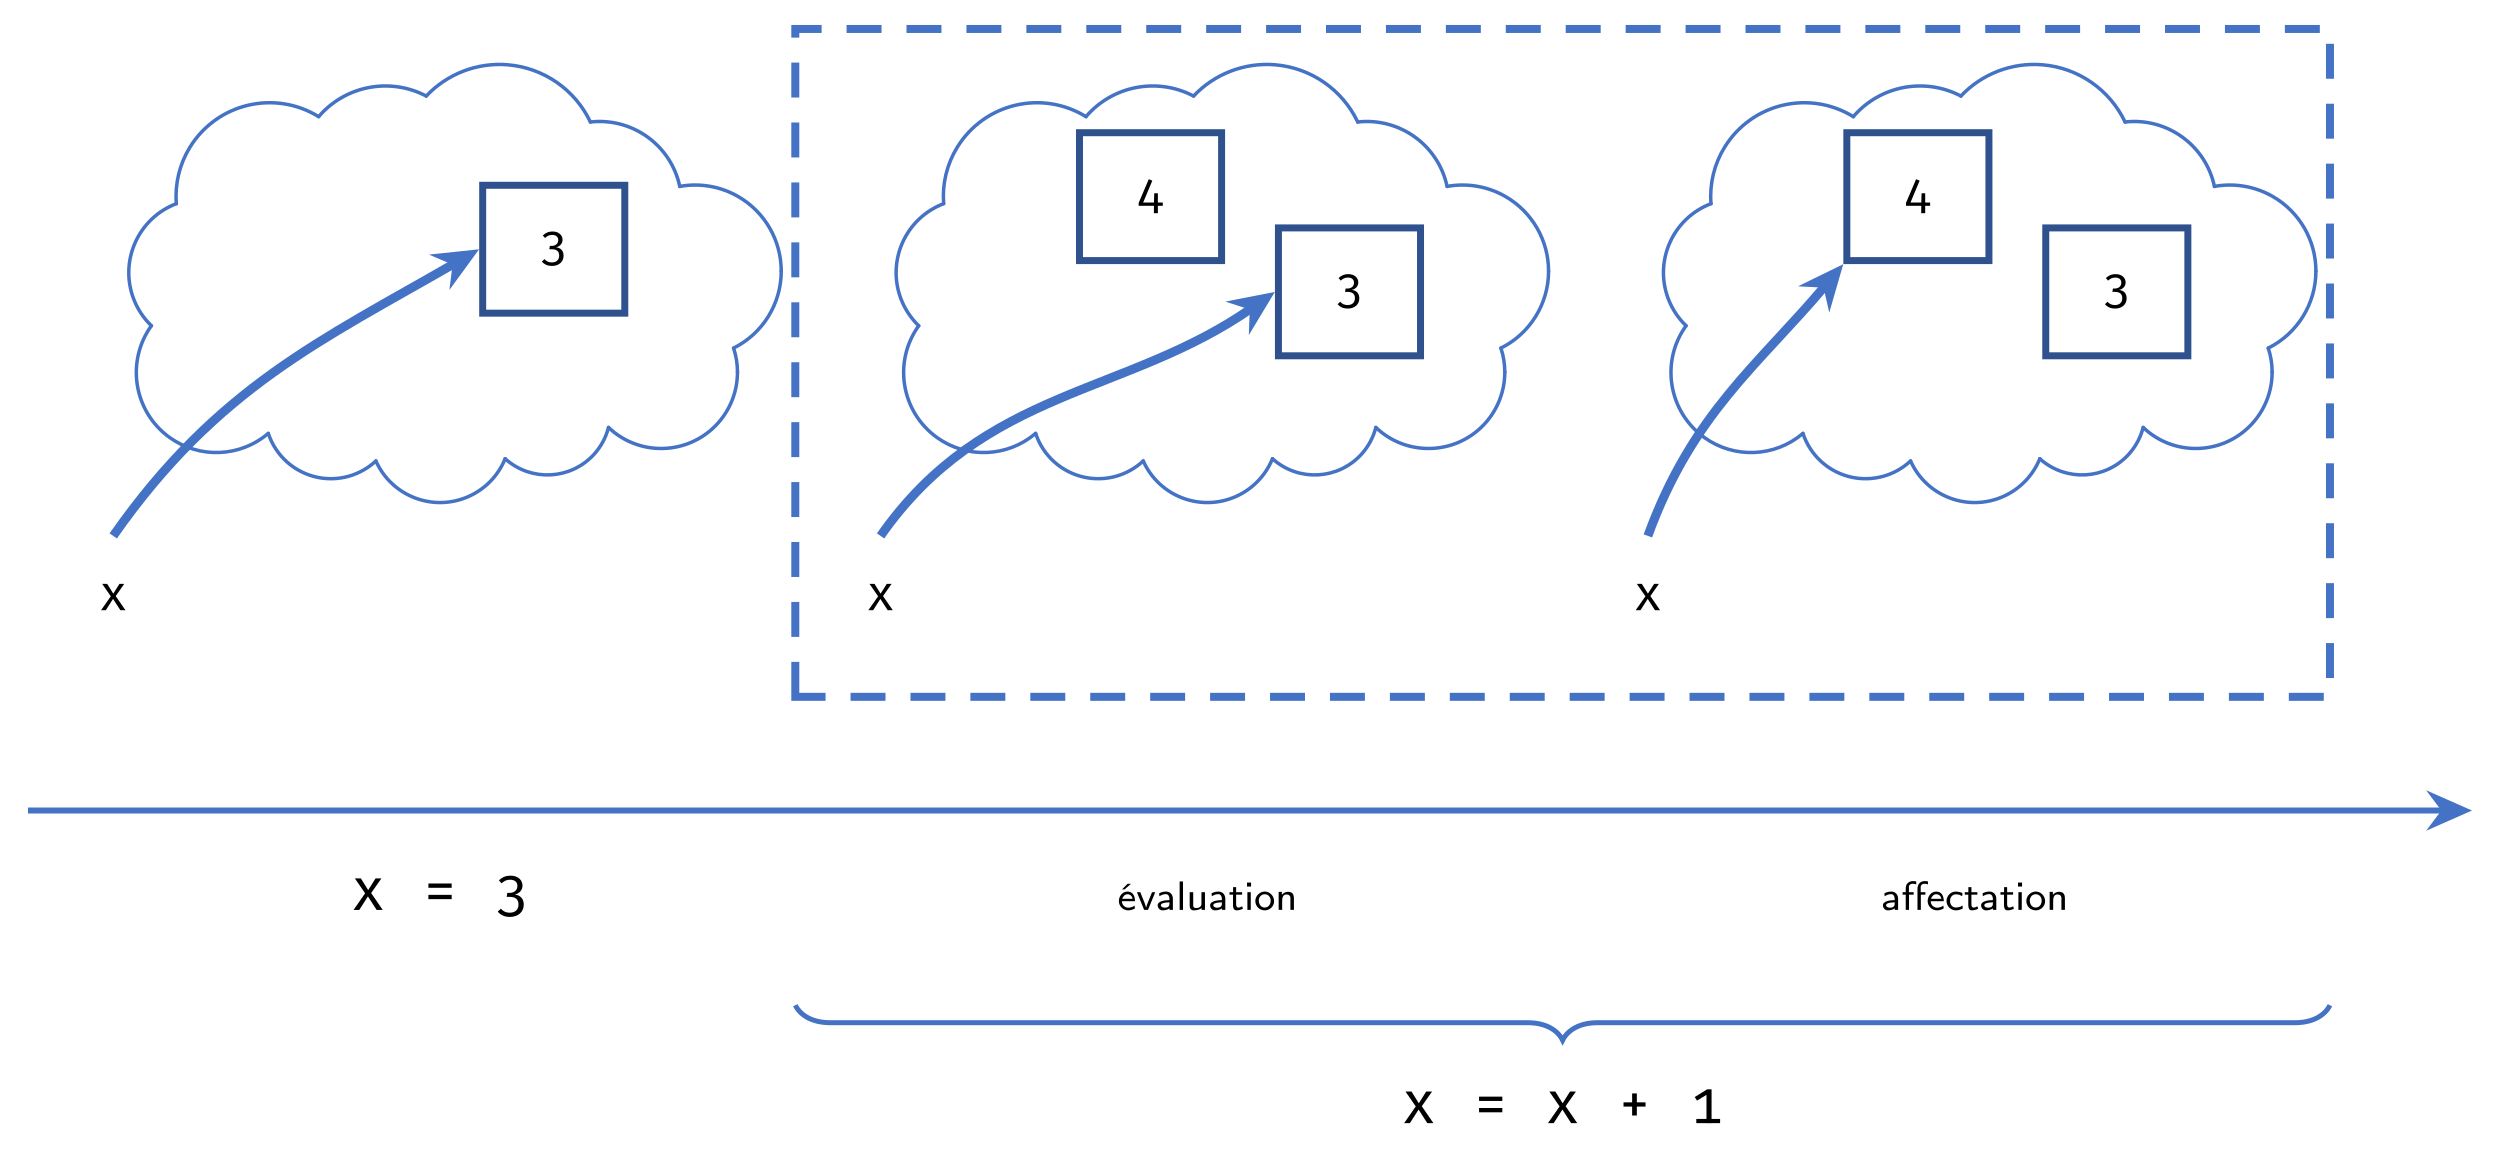
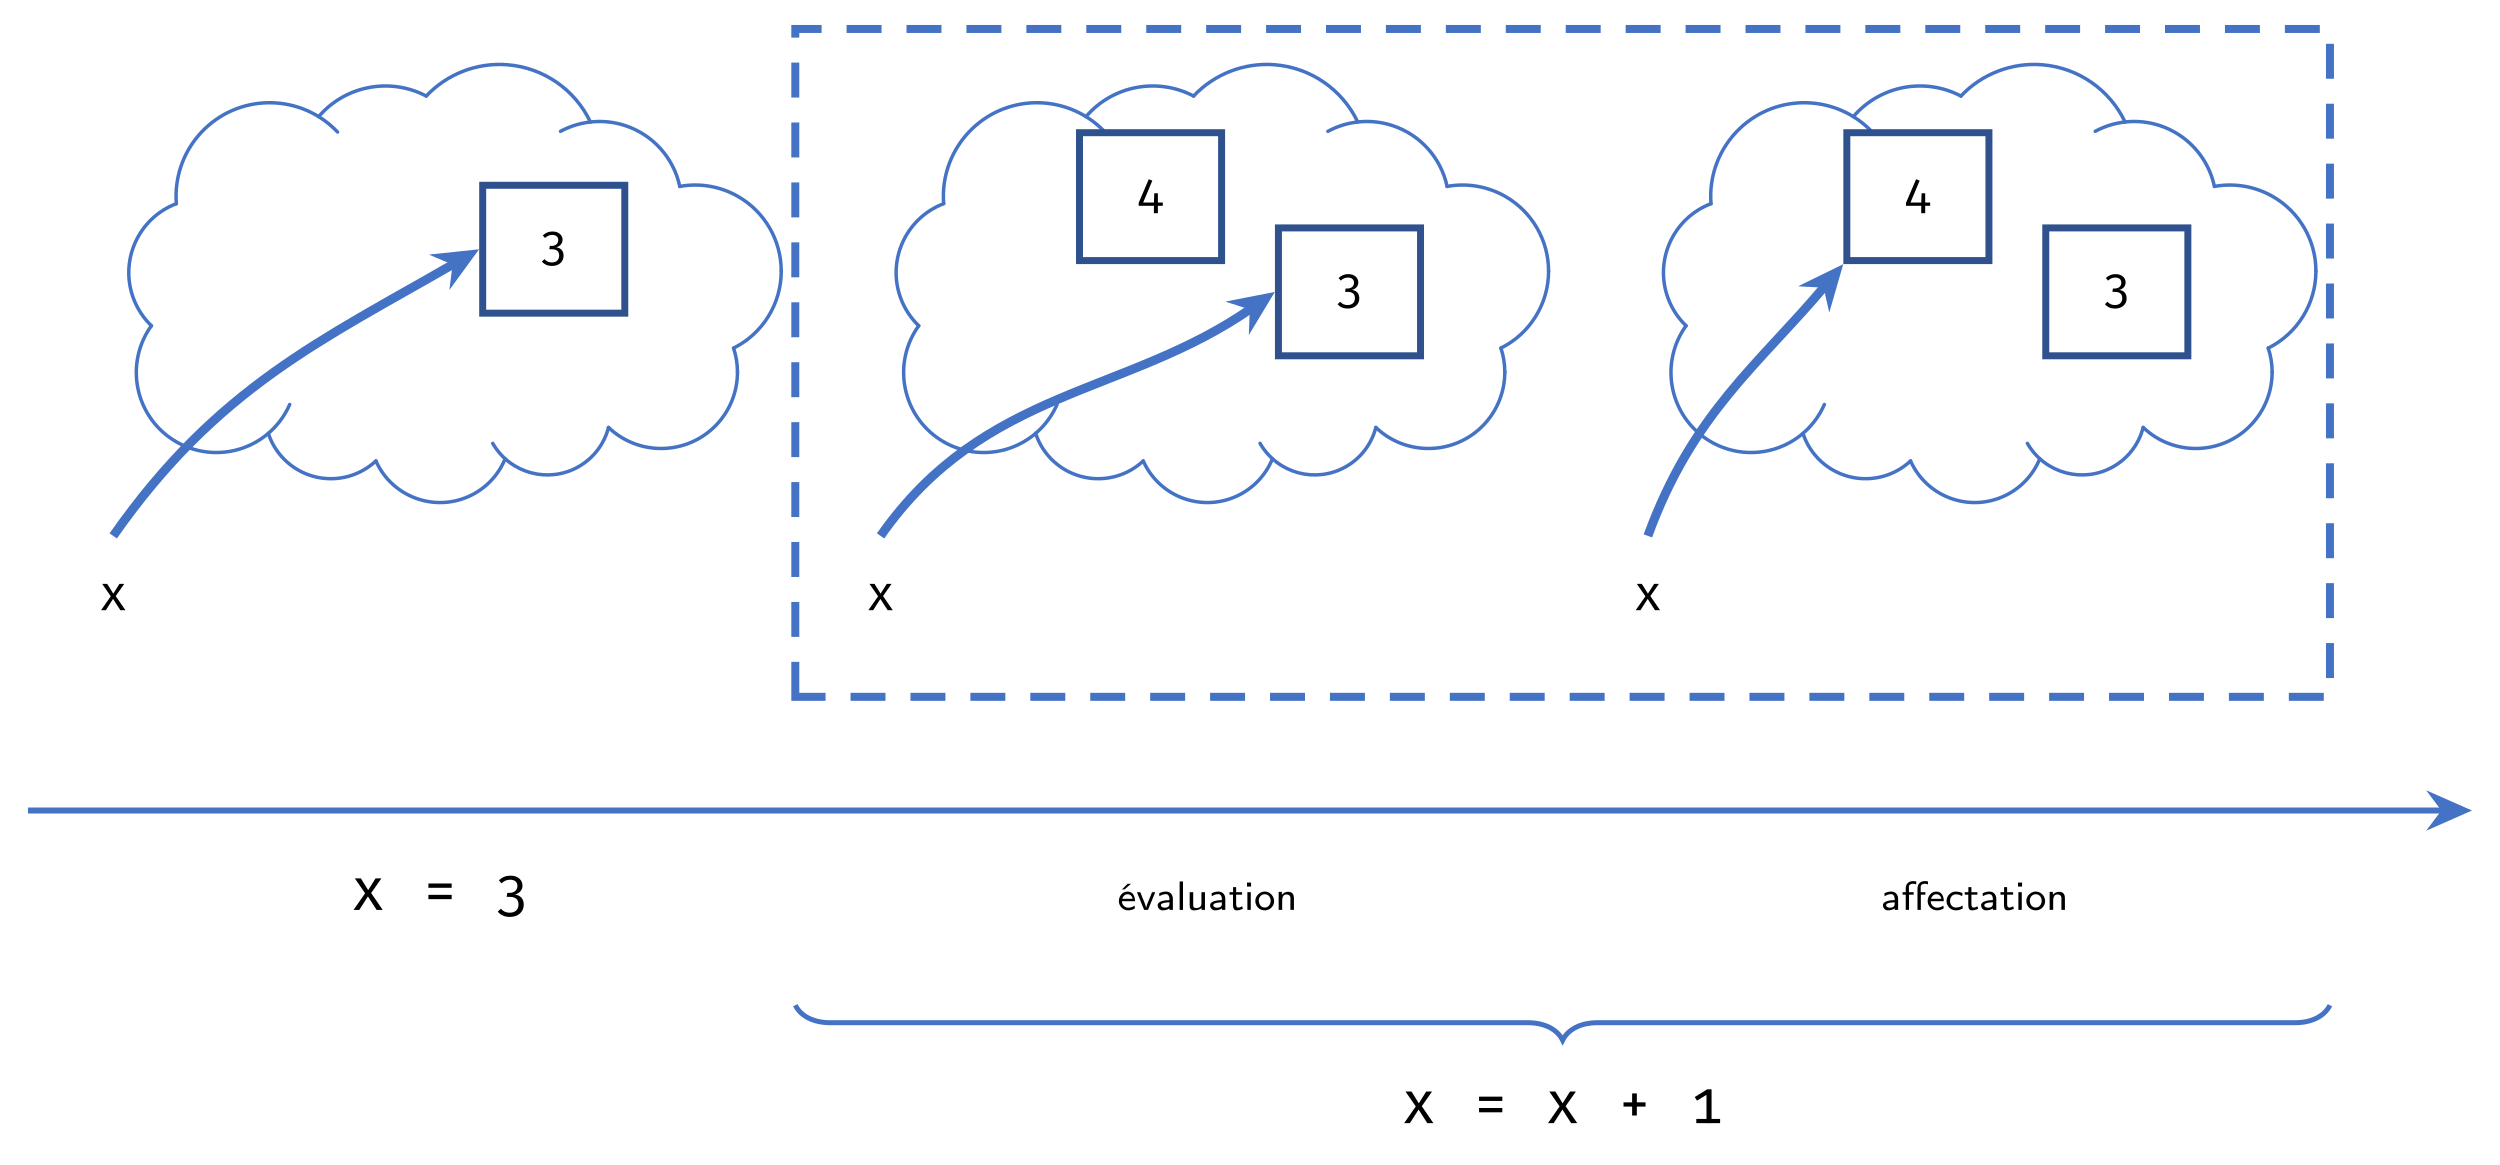
<svg xmlns="http://www.w3.org/2000/svg" xmlns:xlink="http://www.w3.org/1999/xlink" viewBox="0 0 498.717 232.359">
  <defs>
    <g>
      <g id="glyph-0-0">
        <path d="M 1.812 0 L 3.547 -2.703 L 5.281 0 L 6.5 0 L 4.188 -3.375 L 6.234 -6.297 L 5.062 -6.297 L 3.594 -3.953 L 2.141 -6.297 L 0.938 -6.297 L 2.984 -3.328 L 0.672 0 Z M 1.812 0 " />
      </g>
      <g id="glyph-0-1">
        <path d="M 5.906 -5.281 L 1.266 -5.281 L 1.266 -4.422 L 5.906 -4.422 Z M 5.906 -3.016 L 1.266 -3.016 L 1.266 -2.156 L 5.906 -2.156 Z M 5.906 -3.016 " />
      </g>
      <g id="glyph-0-2">
        <path d="M 4.047 -5.922 L 3.109 -5.922 L 3.109 -4.141 L 1.391 -4.141 L 1.391 -3.297 L 3.109 -3.297 L 3.109 -1.516 L 4.047 -1.516 L 4.047 -3.297 L 5.781 -3.297 L 5.781 -4.141 L 4.047 -4.141 Z M 4.047 -5.922 " />
      </g>
      <g id="glyph-0-3">
        <path d="M 6.312 -0.828 L 4.609 -0.828 L 4.609 -6.734 L 3.719 -6.734 L 1.25 -5.203 L 1.703 -4.484 L 3.594 -5.641 L 3.594 -0.828 L 1.562 -0.828 L 1.562 0 L 3.594 0 L 3.594 0.016 L 4.609 0.016 L 4.609 0 L 6.312 0 Z M 6.312 -0.828 " />
      </g>
      <g id="glyph-0-4">
        <path d="M 3.297 -6.844 C 2.375 -6.844 1.656 -6.547 0.984 -5.922 L 1.5 -5.312 C 2.062 -5.812 2.531 -6.031 3.219 -6.031 C 4.141 -6.031 4.672 -5.562 4.672 -4.812 C 4.672 -3.906 4 -3.406 3.094 -3.406 L 2.656 -3.406 L 2.531 -2.609 L 3.156 -2.609 C 4.25 -2.609 4.891 -2.156 4.891 -1.094 C 4.891 -0.094 4.266 0.547 3.125 0.547 C 2.422 0.547 1.875 0.312 1.375 -0.25 L 0.75 0.328 C 1.344 1.047 2.172 1.391 3.156 1.391 C 4.875 1.391 5.938 0.344 5.938 -1.047 C 5.938 -2.312 5.203 -2.953 4.141 -3.078 C 5.016 -3.266 5.688 -3.922 5.688 -4.859 C 5.688 -5.906 4.859 -6.844 3.297 -6.844 Z M 3.297 -6.844 " />
      </g>
      <g id="glyph-1-0">
        <path d="M 2.75 -5.719 C 1.984 -5.719 1.391 -5.469 0.812 -4.938 L 1.25 -4.422 C 1.719 -4.844 2.109 -5.031 2.688 -5.031 C 3.453 -5.031 3.891 -4.641 3.891 -4.016 C 3.891 -3.266 3.328 -2.844 2.578 -2.844 L 2.219 -2.844 L 2.109 -2.172 L 2.625 -2.172 C 3.531 -2.172 4.078 -1.797 4.078 -0.922 C 4.078 -0.078 3.562 0.453 2.609 0.453 C 2.031 0.453 1.562 0.266 1.141 -0.203 L 0.625 0.281 C 1.125 0.875 1.812 1.156 2.625 1.156 C 4.062 1.156 4.953 0.297 4.953 -0.875 C 4.953 -1.922 4.344 -2.469 3.453 -2.562 C 4.172 -2.719 4.75 -3.266 4.75 -4.062 C 4.75 -4.922 4.062 -5.719 2.75 -5.719 Z M 2.75 -5.719 " />
      </g>
      <g id="glyph-1-1">
        <path d="M 1.516 0 L 2.953 -2.25 L 4.406 0 L 5.422 0 L 3.484 -2.812 L 5.188 -5.25 L 4.234 -5.25 L 3 -3.297 L 1.781 -5.25 L 0.781 -5.25 L 2.5 -2.766 L 0.562 0 Z M 1.516 0 " />
      </g>
      <g id="glyph-1-2">
        <path d="M 5.438 -1.062 L 4.453 -1.062 L 4.453 -2.906 L 3.734 -2.906 L 3.672 -1.062 L 1.516 -1.062 L 3.344 -5.422 L 2.641 -5.719 L 0.625 -1 L 0.625 -0.406 L 3.672 -0.406 L 3.656 1.062 L 4.453 1.062 L 4.453 -0.406 L 5.438 -0.406 Z M 5.438 -1.062 " />
      </g>
      <g id="glyph-2-0">
        <path d="M 3.422 -0.875 C 3.359 -0.844 3.297 -0.781 3.234 -0.75 C 2.922 -0.578 2.547 -0.453 2.172 -0.453 C 1.578 -0.453 0.891 -0.906 0.891 -1.75 L 3.5 -1.75 C 3.5 -2.562 3.219 -3.672 2 -3.672 C 0.969 -3.672 0.281 -2.734 0.281 -1.766 L 0.281 -1.734 C 0.297 -0.734 1.141 0.078 2.141 0.078 C 2.578 0.078 3 -0.047 3.359 -0.234 C 3.422 -0.266 3.469 -0.297 3.469 -0.359 C 3.469 -0.531 3.438 -0.703 3.422 -0.875 Z M 0.953 -2.234 C 1.094 -2.688 1.453 -3.141 2.016 -3.141 C 2.281 -3.141 2.578 -3.016 2.75 -2.812 C 2.906 -2.641 2.969 -2.438 3.016 -2.234 Z M 0.906 -4.109 L 1.438 -4.109 L 2.688 -5.219 L 2.016 -5.219 Z M 0.906 -4.109 " />
      </g>
      <g id="glyph-2-1">
        <path d="M 0.125 -3.547 C 0.156 -3.438 0.203 -3.328 0.25 -3.219 L 1.469 -0.234 C 1.531 -0.109 1.531 0 1.672 0 C 1.703 0 1.734 -0.016 1.766 -0.016 L 2.141 -0.016 C 2.172 -0.016 2.203 0 2.234 0 C 2.375 0 2.391 -0.203 2.453 -0.312 C 2.766 -1.078 3.078 -1.859 3.406 -2.641 L 3.641 -3.219 C 3.688 -3.328 3.734 -3.438 3.766 -3.547 L 3.234 -3.547 C 3.094 -3.547 3.078 -3.422 3.047 -3.328 C 2.766 -2.672 2.5 -2.016 2.25 -1.359 C 2.141 -1.062 2.016 -0.766 1.953 -0.453 C 1.766 -1.234 1.422 -1.984 1.109 -2.734 C 1.047 -2.922 0.969 -3.125 0.891 -3.312 L 0.828 -3.469 C 0.812 -3.516 0.781 -3.547 0.719 -3.547 Z M 0.125 -3.547 " />
      </g>
      <g id="glyph-2-2">
        <path d="M 0.703 -2.734 C 1.125 -3 1.5 -3.156 2 -3.156 C 2.5 -3.156 2.703 -2.672 2.703 -2.234 L 2.703 -1.969 C 1.844 -1.969 0.359 -1.781 0.359 -0.953 C 0.359 -0.422 0.75 0.078 1.328 0.078 C 1.812 0.078 2.312 -0.031 2.719 -0.312 L 2.719 -0.016 L 3.391 -0.016 L 3.391 -2.234 C 3.391 -2.875 3.031 -3.609 2.109 -3.672 L 2.016 -3.672 C 1.594 -3.672 1.203 -3.578 0.812 -3.406 C 0.75 -3.375 0.656 -3.344 0.656 -3.266 C 0.656 -3.094 0.688 -2.906 0.703 -2.734 Z M 2.703 -1.531 L 2.703 -1.172 C 2.703 -0.719 2.359 -0.453 1.781 -0.453 C 1.5 -0.453 1 -0.562 1 -0.953 C 1 -1.344 1.688 -1.422 1.953 -1.469 C 2.203 -1.5 2.453 -1.516 2.703 -1.531 Z M 2.703 -1.531 " />
      </g>
      <g id="glyph-2-3">
        <path d="M 0.672 -5.688 L 0.672 -0.016 L 1.344 -0.016 L 1.344 -5.688 Z M 0.672 -5.688 " />
      </g>
      <g id="glyph-2-4">
        <path d="M 0.656 -3.547 L 0.656 -0.906 C 0.656 -0.625 0.688 -0.344 0.875 -0.156 C 1.031 0.031 1.281 0.078 1.516 0.078 C 2.047 0.078 2.609 -0.047 3.031 -0.375 L 3.031 -0.016 L 3.703 -0.016 L 3.703 -3.547 L 3 -3.547 L 3 -1.328 C 3 -1.156 3 -1 2.922 -0.844 C 2.734 -0.516 2.359 -0.391 2.016 -0.391 L 1.984 -0.391 C 1.719 -0.391 1.359 -0.406 1.359 -0.906 L 1.359 -3.547 Z M 0.656 -3.547 " />
      </g>
      <g id="glyph-2-5">
        <path d="M 0.875 -4.562 L 0.875 -3.547 L 0.156 -3.547 L 0.156 -3.047 L 0.859 -3.047 L 0.859 -1.078 C 0.859 -0.641 0.891 0.078 1.562 0.078 C 2.016 0.078 2.422 -0.047 2.828 -0.219 L 2.688 -0.734 C 2.422 -0.578 2.203 -0.484 1.906 -0.484 C 1.516 -0.484 1.484 -0.953 1.484 -1.219 L 1.484 -3.047 L 2.672 -3.047 L 2.672 -3.547 L 1.484 -3.547 L 1.484 -4.562 Z M 0.875 -4.562 " />
      </g>
      <g id="glyph-2-6">
        <path d="M 0.672 -3.547 L 0.672 -0.016 L 1.344 -0.016 L 1.344 -3.547 Z M 0.594 -5.469 L 0.594 -4.672 L 1.406 -4.672 L 1.406 -5.469 Z M 0.594 -5.469 " />
      </g>
      <g id="glyph-2-7">
        <path d="M 1.984 -3.672 C 1.016 -3.562 0.234 -2.781 0.234 -1.766 C 0.234 -0.828 0.984 0.078 2.141 0.078 C 3.109 0.078 3.984 -0.719 3.984 -1.75 C 3.984 -2.734 3.203 -3.672 2.109 -3.672 C 2.062 -3.672 2.031 -3.672 1.984 -3.672 Z M 0.938 -1.719 C 0.922 -1.766 0.922 -1.812 0.922 -1.859 C 0.922 -2.531 1.391 -3.141 2.109 -3.141 C 2.844 -3.141 3.297 -2.547 3.297 -1.844 C 3.297 -1.125 2.859 -0.484 2.109 -0.484 C 1.453 -0.484 1.016 -0.984 0.938 -1.719 Z M 0.938 -1.719 " />
      </g>
      <g id="glyph-2-8">
        <path d="M 1.297 -3.031 L 1.297 -3.609 L 0.656 -3.609 L 0.656 -0.016 L 1.359 -0.016 L 1.359 -1.812 C 1.359 -2.312 1.453 -3.094 2.188 -3.094 C 2.656 -3.094 3.016 -2.891 3.016 -2.266 C 3.016 -2.156 3 -2.047 3 -1.953 L 3 -0.016 L 3.703 -0.016 L 3.703 -1.875 C 3.703 -2.016 3.703 -2.156 3.703 -2.297 C 3.703 -2.938 3.531 -3.625 2.531 -3.625 C 2.031 -3.625 1.656 -3.422 1.297 -3.031 Z M 1.297 -3.031 " />
      </g>
      <g id="glyph-2-9">
        <path d="M 0.844 -3.547 L 0.219 -3.547 L 0.219 -3.047 L 0.844 -3.047 L 0.844 -0.016 L 1.5 -0.016 L 1.5 -3.047 L 2.422 -3.047 L 2.422 -3.547 L 1.484 -3.547 L 1.484 -4.359 C 1.484 -4.438 1.469 -4.5 1.469 -4.578 C 1.469 -5.047 1.891 -5.234 2.266 -5.234 C 2.516 -5.234 2.719 -5.172 2.938 -5.094 L 2.938 -5.688 C 2.719 -5.734 2.516 -5.766 2.281 -5.766 C 1.766 -5.766 1.125 -5.5 0.906 -4.812 C 0.844 -4.594 0.844 -4.359 0.844 -4.141 Z M 3.188 -0.016 L 3.859 -0.016 L 3.859 -3.047 L 4.766 -3.047 L 4.766 -3.547 L 3.828 -3.547 L 3.828 -4.359 C 3.828 -4.438 3.828 -4.5 3.828 -4.578 C 3.828 -5.047 4.234 -5.234 4.625 -5.234 C 4.875 -5.234 5.062 -5.172 5.281 -5.094 L 5.281 -5.688 C 5.078 -5.734 4.859 -5.766 4.641 -5.766 C 3.844 -5.766 3.188 -5.266 3.188 -4.203 Z M 3.188 -0.016 " />
      </g>
      <g id="glyph-2-10">
        <path d="M 3.422 -0.875 C 3.359 -0.844 3.297 -0.781 3.234 -0.75 C 2.922 -0.578 2.547 -0.453 2.172 -0.453 C 1.578 -0.453 0.891 -0.906 0.891 -1.75 L 3.5 -1.75 C 3.5 -2.562 3.219 -3.672 2 -3.672 C 0.969 -3.672 0.281 -2.734 0.281 -1.766 L 0.281 -1.734 C 0.297 -0.734 1.141 0.078 2.141 0.078 C 2.578 0.078 3 -0.047 3.359 -0.234 C 3.422 -0.266 3.469 -0.297 3.469 -0.359 C 3.469 -0.531 3.438 -0.703 3.422 -0.875 Z M 0.953 -2.234 C 1.094 -2.688 1.453 -3.141 2.016 -3.141 C 2.281 -3.141 2.578 -3.016 2.75 -2.812 C 2.906 -2.641 2.969 -2.438 3.016 -2.234 Z M 0.953 -2.234 " />
      </g>
      <g id="glyph-2-11">
        <path d="M 3.469 -0.891 C 3.344 -0.828 3.234 -0.734 3.094 -0.672 C 2.781 -0.547 2.453 -0.484 2.109 -0.484 L 2.047 -0.484 C 1.328 -0.562 0.984 -1.172 0.984 -1.781 C 0.984 -2.469 1.375 -3.125 2.203 -3.125 C 2.484 -3.125 2.734 -3.062 2.984 -2.969 C 3.109 -2.906 3.234 -2.812 3.375 -2.75 C 3.422 -2.906 3.469 -3.125 3.469 -3.266 C 3.469 -3.562 2.266 -3.672 2.156 -3.672 C 1.094 -3.672 0.344 -2.844 0.281 -1.875 L 0.281 -1.781 C 0.281 -0.797 1.078 0.078 2.125 0.078 C 2.578 0.078 3 -0.031 3.406 -0.234 C 3.453 -0.25 3.516 -0.281 3.516 -0.359 C 3.516 -0.531 3.484 -0.703 3.469 -0.891 Z M 3.469 -0.891 " />
      </g>
    </g>
    <clipPath id="clip-0">
      <path clip-rule="nonzero" d="M 468 142 L 498.719 142 L 498.719 182 L 468 182 Z M 468 142 " />
    </clipPath>
  </defs>
  <path fill="none" stroke-width="1.196" stroke-linecap="butt" stroke-linejoin="miter" stroke="rgb(26.668%,44.707%,76.862%)" stroke-opacity="1" stroke-miterlimit="10" d="M -82.206 -102.05 L 399.681 -102.05 " transform="matrix(1,0,0,-1,87.784,59.637)" />
  <path fill-rule="nonzero" fill="rgb(26.668%,44.707%,76.862%)" fill-opacity="1" d="M 491.652 161.688 L 485.832 159.117 L 487.766 161.688 L 485.832 164.254 Z M 491.652 161.688 " />
  <g clip-path="url(#clip-0)">
    <path fill="none" stroke-width="1.196" stroke-linecap="butt" stroke-linejoin="miter" stroke="rgb(26.668%,44.707%,76.862%)" stroke-opacity="1" stroke-miterlimit="10" d="M 7.58 -0.002 L 1.76 2.568 L 3.693 -0.002 L 1.76 -2.568 Z M 7.58 -0.002 " transform="matrix(1,0,0,-1,484.0725,161.6857)" />
  </g>
  <path fill="none" stroke-width="1.594" stroke-linecap="butt" stroke-linejoin="miter" stroke="rgb(26.668%,44.707%,76.862%)" stroke-opacity="1" stroke-dasharray="6.974 4.981" stroke-miterlimit="10" d="M 70.868 -79.371 L 70.868 53.86 L 377.013 53.86 L 377.013 -79.371 Z M 70.868 -79.371 " transform="matrix(1,0,0,-1,87.784,59.637)" />
  <path fill="none" stroke-width="0.996" stroke-linecap="butt" stroke-linejoin="miter" stroke="rgb(26.668%,44.707%,76.862%)" stroke-opacity="1" stroke-miterlimit="10" d="M 70.868 -140.89 C 71.911 -142.984 74.353 -144.379 77.841 -144.379 L 216.966 -144.379 C 220.454 -144.379 222.896 -145.773 223.939 -147.867 C 224.986 -145.773 227.427 -144.379 230.915 -144.379 L 370.04 -144.379 C 373.525 -144.379 375.966 -142.984 377.013 -140.89 " transform="matrix(1,0,0,-1,87.784,59.637)" />
  <g fill="rgb(0%,0%,0%)" fill-opacity="1">
    <use xlink:href="#glyph-0-0" x="279.441" y="224.046" />
  </g>
  <g fill="rgb(0%,0%,0%)" fill-opacity="1">
    <use xlink:href="#glyph-0-1" x="293.787" y="224.046" />
  </g>
  <g fill="rgb(0%,0%,0%)" fill-opacity="1">
    <use xlink:href="#glyph-0-0" x="308.133" y="224.046" />
  </g>
  <g fill="rgb(0%,0%,0%)" fill-opacity="1">
    <use xlink:href="#glyph-0-2" x="322.48" y="224.046" />
  </g>
  <g fill="rgb(0%,0%,0%)" fill-opacity="1">
    <use xlink:href="#glyph-0-3" x="336.826" y="224.046" />
  </g>
  <path fill="none" stroke-width="0.697" stroke-linecap="round" stroke-linejoin="miter" stroke="rgb(26.668%,44.707%,76.862%)" stroke-opacity="1" stroke-miterlimit="10" d="M 68.06 5.559 C 68.06 11.692 64.786 17.36 59.478 20.426 C 55.954 22.461 51.821 23.176 47.818 22.446 " transform="matrix(1,0,0,-1,87.784,59.637)" />
  <path fill="none" stroke-width="0.697" stroke-linecap="round" stroke-linejoin="miter" stroke="rgb(26.668%,44.707%,76.862%)" stroke-opacity="1" stroke-miterlimit="10" d="M 58.556 -9.804 C 64.38 -6.902 68.064 -0.953 68.064 5.559 " transform="matrix(1,0,0,-1,87.784,59.637)" />
-   <path fill="none" stroke-width="0.697" stroke-linecap="round" stroke-linejoin="miter" stroke="rgb(26.668%,44.707%,76.862%)" stroke-opacity="1" stroke-miterlimit="10" d="M 47.821 22.446 C 46.068 30.676 38.357 36.235 29.993 35.301 " transform="matrix(1,0,0,-1,87.784,59.637)" />
+   <path fill="none" stroke-width="0.697" stroke-linecap="round" stroke-linejoin="miter" stroke="rgb(26.668%,44.707%,76.862%)" stroke-opacity="1" stroke-miterlimit="10" d="M 47.821 22.446 C 46.603 28.164 42.427 32.801 36.864 34.606 C 32.611 35.985 27.97 35.563 24.032 33.438 " transform="matrix(1,0,0,-1,87.784,59.637)" />
  <path fill="none" stroke-width="0.697" stroke-linecap="round" stroke-linejoin="miter" stroke="rgb(26.668%,44.707%,76.862%)" stroke-opacity="1" stroke-miterlimit="10" d="M 29.989 35.305 C 26.919 41.782 20.622 46.133 13.474 46.715 C 7.4 47.207 1.427 44.91 -2.753 40.477 " transform="matrix(1,0,0,-1,87.784,59.637)" />
  <path fill="none" stroke-width="0.697" stroke-linecap="round" stroke-linejoin="miter" stroke="rgb(26.668%,44.707%,76.862%)" stroke-opacity="1" stroke-miterlimit="10" d="M -2.757 40.477 C -9.991 44.274 -18.897 42.571 -24.218 36.367 " transform="matrix(1,0,0,-1,87.784,59.637)" />
-   <path fill="none" stroke-width="0.697" stroke-linecap="round" stroke-linejoin="miter" stroke="rgb(26.668%,44.707%,76.862%)" stroke-opacity="1" stroke-miterlimit="10" d="M -24.221 36.367 C -32.999 41.774 -44.491 39.043 -49.897 30.266 C -51.971 26.899 -52.921 22.953 -52.608 19.012 " transform="matrix(1,0,0,-1,87.784,59.637)" />
+   <path fill="none" stroke-width="0.697" stroke-linecap="round" stroke-linejoin="miter" stroke="rgb(26.668%,44.707%,76.862%)" stroke-opacity="1" stroke-miterlimit="10" d="M -20.444 33.297 C -27.522 40.789 -39.331 41.125 -46.823 34.047 C -50.925 30.168 -53.054 24.641 -52.608 19.012 " transform="matrix(1,0,0,-1,87.784,59.637)" />
  <path fill="none" stroke-width="0.697" stroke-linecap="round" stroke-linejoin="miter" stroke="rgb(26.668%,44.707%,76.862%)" stroke-opacity="1" stroke-miterlimit="10" d="M -52.604 19.008 C -60.202 16.117 -64.018 7.614 -61.128 0.016 C -60.354 -2.011 -59.143 -3.843 -57.581 -5.347 " transform="matrix(1,0,0,-1,87.784,59.637)" />
-   <path fill="none" stroke-width="0.697" stroke-linecap="round" stroke-linejoin="miter" stroke="rgb(26.668%,44.707%,76.862%)" stroke-opacity="1" stroke-miterlimit="10" d="M -57.585 -5.347 C -62.733 -12.504 -61.108 -22.48 -53.956 -27.633 C -47.987 -31.925 -39.858 -31.593 -34.264 -26.82 " transform="matrix(1,0,0,-1,87.784,59.637)" />
+   <path fill="none" stroke-width="0.697" stroke-linecap="round" stroke-linejoin="miter" stroke="rgb(26.668%,44.707%,76.862%)" stroke-opacity="1" stroke-miterlimit="10" d="M -57.585 -5.347 C -62.733 -12.504 -61.108 -22.48 -53.956 -27.633 C -49.327 -30.965 -43.268 -31.574 -38.069 -29.23 C -34.456 -27.605 -31.573 -24.683 -29.991 -21.05 " transform="matrix(1,0,0,-1,87.784,59.637)" />
  <path fill="none" stroke-width="0.697" stroke-linecap="round" stroke-linejoin="miter" stroke="rgb(26.668%,44.707%,76.862%)" stroke-opacity="1" stroke-miterlimit="10" d="M -34.264 -26.82 C -32.796 -31.281 -29.061 -34.621 -24.464 -35.582 C -20.276 -36.457 -15.925 -35.238 -12.8 -32.316 " transform="matrix(1,0,0,-1,87.784,59.637)" />
  <path fill="none" stroke-width="0.697" stroke-linecap="round" stroke-linejoin="miter" stroke="rgb(26.668%,44.707%,76.862%)" stroke-opacity="1" stroke-miterlimit="10" d="M -12.796 -32.32 C -9.639 -39.386 -1.35 -42.554 5.716 -39.394 C 9.017 -37.922 11.626 -35.222 12.986 -31.871 " transform="matrix(1,0,0,-1,87.784,59.637)" />
-   <path fill="none" stroke-width="0.697" stroke-linecap="round" stroke-linejoin="miter" stroke="rgb(26.668%,44.707%,76.862%)" stroke-opacity="1" stroke-miterlimit="10" d="M 12.986 -31.871 C 18.154 -36.523 26.111 -36.109 30.763 -30.941 C 32.126 -29.429 33.103 -27.605 33.607 -25.633 " transform="matrix(1,0,0,-1,87.784,59.637)" />
+   <path fill="none" stroke-width="0.697" stroke-linecap="round" stroke-linejoin="miter" stroke="rgb(26.668%,44.707%,76.862%)" stroke-opacity="1" stroke-miterlimit="10" d="M 10.509 -28.808 C 13.982 -34.832 21.681 -36.894 27.704 -33.418 C 30.638 -31.726 32.767 -28.918 33.607 -25.633 " transform="matrix(1,0,0,-1,87.784,59.637)" />
  <path fill="none" stroke-width="0.697" stroke-linecap="round" stroke-linejoin="miter" stroke="rgb(26.668%,44.707%,76.862%)" stroke-opacity="1" stroke-miterlimit="10" d="M 59.333 -14.609 C 59.333 -12.976 59.068 -11.355 58.556 -9.804 " transform="matrix(1,0,0,-1,87.784,59.637)" />
  <path fill="none" stroke-width="0.697" stroke-linecap="round" stroke-linejoin="miter" stroke="rgb(26.668%,44.707%,76.862%)" stroke-opacity="1" stroke-miterlimit="10" d="M 33.607 -25.636 C 39.7 -31.433 49.337 -31.195 55.134 -25.101 C 57.829 -22.273 59.333 -18.511 59.333 -14.605 " transform="matrix(1,0,0,-1,87.784,59.637)" />
  <path fill-rule="nonzero" fill="rgb(100%,100%,100%)" fill-opacity="1" stroke-width="1.395" stroke-linecap="butt" stroke-linejoin="miter" stroke="rgb(18.43%,32.158%,56.078%)" stroke-opacity="1" stroke-miterlimit="10" d="M 8.505 -2.836 L 36.853 -2.836 L 36.853 22.676 L 8.505 22.676 Z M 8.505 -2.836 " transform="matrix(1,0,0,-1,87.784,59.637)" />
  <g fill="rgb(0%,0%,0%)" fill-opacity="1">
    <use xlink:href="#glyph-1-0" x="107.472" y="51.897" />
  </g>
  <g fill="rgb(0%,0%,0%)" fill-opacity="1">
    <use xlink:href="#glyph-1-1" x="19.598" y="121.722" />
  </g>
  <path fill="none" stroke-width="1.793" stroke-linecap="butt" stroke-linejoin="miter" stroke="rgb(26.668%,44.707%,76.862%)" stroke-opacity="1" stroke-miterlimit="10" d="M -65.198 -47.269 C -44.421 -17.601 -23.561 -8.187 2.997 7.145 " transform="matrix(1,0,0,-1,87.784,59.637)" />
  <path fill-rule="nonzero" fill="rgb(26.668%,44.707%,76.862%)" fill-opacity="1" stroke-width="1.531" stroke-linecap="butt" stroke-linejoin="miter" stroke="rgb(26.668%,44.707%,76.862%)" stroke-opacity="1" stroke-miterlimit="10" d="M 7.161 -0.002 L 2.253 2.178 L 3.901 -0 L 2.253 -2.175 Z M 7.161 -0.002 " transform="matrix(0.86601,-0.49998,-0.49998,-0.86601,87.73517,54.25078)" />
  <g fill="rgb(0%,0%,0%)" fill-opacity="1">
    <use xlink:href="#glyph-0-0" x="69.851" y="181.526" />
  </g>
  <g fill="rgb(0%,0%,0%)" fill-opacity="1">
    <use xlink:href="#glyph-0-1" x="84.197" y="181.526" />
  </g>
  <g fill="rgb(0%,0%,0%)" fill-opacity="1">
    <use xlink:href="#glyph-0-4" x="98.543" y="181.526" />
  </g>
  <path fill="none" stroke-width="0.697" stroke-linecap="round" stroke-linejoin="miter" stroke="rgb(26.668%,44.707%,76.862%)" stroke-opacity="1" stroke-miterlimit="10" d="M 221.134 5.559 C 221.134 11.692 217.861 17.36 212.548 20.426 C 209.029 22.461 204.892 23.176 200.892 22.446 " transform="matrix(1,0,0,-1,87.784,59.637)" />
  <path fill="none" stroke-width="0.697" stroke-linecap="round" stroke-linejoin="miter" stroke="rgb(26.668%,44.707%,76.862%)" stroke-opacity="1" stroke-miterlimit="10" d="M 211.63 -9.804 C 217.454 -6.902 221.138 -0.953 221.138 5.559 " transform="matrix(1,0,0,-1,87.784,59.637)" />
-   <path fill="none" stroke-width="0.697" stroke-linecap="round" stroke-linejoin="miter" stroke="rgb(26.668%,44.707%,76.862%)" stroke-opacity="1" stroke-miterlimit="10" d="M 200.892 22.446 C 199.142 30.676 191.431 36.235 183.068 35.301 " transform="matrix(1,0,0,-1,87.784,59.637)" />
+   <path fill="none" stroke-width="0.697" stroke-linecap="round" stroke-linejoin="miter" stroke="rgb(26.668%,44.707%,76.862%)" stroke-opacity="1" stroke-miterlimit="10" d="M 200.892 22.446 C 199.677 28.164 195.497 32.801 189.939 34.606 C 185.681 35.985 181.044 35.563 177.107 33.438 " transform="matrix(1,0,0,-1,87.784,59.637)" />
  <path fill="none" stroke-width="0.697" stroke-linecap="round" stroke-linejoin="miter" stroke="rgb(26.668%,44.707%,76.862%)" stroke-opacity="1" stroke-miterlimit="10" d="M 183.064 35.305 C 179.993 41.782 173.693 46.133 166.548 46.715 C 160.474 47.207 154.501 44.91 150.318 40.477 " transform="matrix(1,0,0,-1,87.784,59.637)" />
  <path fill="none" stroke-width="0.697" stroke-linecap="round" stroke-linejoin="miter" stroke="rgb(26.668%,44.707%,76.862%)" stroke-opacity="1" stroke-miterlimit="10" d="M 150.318 40.477 C 143.079 44.274 134.177 42.571 128.853 36.367 " transform="matrix(1,0,0,-1,87.784,59.637)" />
-   <path fill="none" stroke-width="0.697" stroke-linecap="round" stroke-linejoin="miter" stroke="rgb(26.668%,44.707%,76.862%)" stroke-opacity="1" stroke-miterlimit="10" d="M 128.849 36.367 C 120.075 41.774 108.579 39.043 103.177 30.266 C 101.103 26.899 100.153 22.953 100.462 19.012 " transform="matrix(1,0,0,-1,87.784,59.637)" />
+   <path fill="none" stroke-width="0.697" stroke-linecap="round" stroke-linejoin="miter" stroke="rgb(26.668%,44.707%,76.862%)" stroke-opacity="1" stroke-miterlimit="10" d="M 132.63 33.297 C 125.552 40.789 113.743 41.125 106.251 34.047 C 102.146 30.168 100.017 24.641 100.462 19.012 " transform="matrix(1,0,0,-1,87.784,59.637)" />
  <path fill="none" stroke-width="0.697" stroke-linecap="round" stroke-linejoin="miter" stroke="rgb(26.668%,44.707%,76.862%)" stroke-opacity="1" stroke-miterlimit="10" d="M 100.466 19.008 C 92.868 16.117 89.056 7.614 91.946 0.016 C 92.716 -2.011 93.931 -3.843 95.489 -5.347 " transform="matrix(1,0,0,-1,87.784,59.637)" />
-   <path fill="none" stroke-width="0.697" stroke-linecap="round" stroke-linejoin="miter" stroke="rgb(26.668%,44.707%,76.862%)" stroke-opacity="1" stroke-miterlimit="10" d="M 95.489 -5.347 C 90.337 -12.504 91.962 -22.48 99.118 -27.633 C 105.083 -31.925 113.216 -31.593 118.806 -26.82 " transform="matrix(1,0,0,-1,87.784,59.637)" />
+   <path fill="none" stroke-width="0.697" stroke-linecap="round" stroke-linejoin="miter" stroke="rgb(26.668%,44.707%,76.862%)" stroke-opacity="1" stroke-miterlimit="10" d="M 95.489 -5.347 C 90.337 -12.504 91.962 -22.48 99.118 -27.633 C 103.747 -30.965 109.802 -31.574 115.001 -29.23 C 118.618 -27.605 121.497 -24.683 123.083 -21.05 " transform="matrix(1,0,0,-1,87.784,59.637)" />
  <path fill="none" stroke-width="0.697" stroke-linecap="round" stroke-linejoin="miter" stroke="rgb(26.668%,44.707%,76.862%)" stroke-opacity="1" stroke-miterlimit="10" d="M 118.81 -26.82 C 120.275 -31.281 124.013 -34.621 128.611 -35.582 C 132.798 -36.457 137.15 -35.238 140.275 -32.316 " transform="matrix(1,0,0,-1,87.784,59.637)" />
  <path fill="none" stroke-width="0.697" stroke-linecap="round" stroke-linejoin="miter" stroke="rgb(26.668%,44.707%,76.862%)" stroke-opacity="1" stroke-miterlimit="10" d="M 140.279 -32.32 C 143.435 -39.386 151.724 -42.554 158.79 -39.394 C 162.091 -37.922 164.696 -35.222 166.056 -31.871 " transform="matrix(1,0,0,-1,87.784,59.637)" />
-   <path fill="none" stroke-width="0.697" stroke-linecap="round" stroke-linejoin="miter" stroke="rgb(26.668%,44.707%,76.862%)" stroke-opacity="1" stroke-miterlimit="10" d="M 166.06 -31.871 C 171.224 -36.523 179.185 -36.109 183.837 -30.941 C 185.2 -29.429 186.177 -27.605 186.681 -25.633 " transform="matrix(1,0,0,-1,87.784,59.637)" />
+   <path fill="none" stroke-width="0.697" stroke-linecap="round" stroke-linejoin="miter" stroke="rgb(26.668%,44.707%,76.862%)" stroke-opacity="1" stroke-miterlimit="10" d="M 163.579 -28.808 C 167.056 -34.832 174.755 -36.894 180.775 -33.418 C 183.712 -31.726 185.841 -28.918 186.681 -25.633 " transform="matrix(1,0,0,-1,87.784,59.637)" />
  <path fill="none" stroke-width="0.697" stroke-linecap="round" stroke-linejoin="miter" stroke="rgb(26.668%,44.707%,76.862%)" stroke-opacity="1" stroke-miterlimit="10" d="M 212.404 -14.609 C 212.404 -12.976 212.142 -11.355 211.626 -9.804 " transform="matrix(1,0,0,-1,87.784,59.637)" />
  <path fill="none" stroke-width="0.697" stroke-linecap="round" stroke-linejoin="miter" stroke="rgb(26.668%,44.707%,76.862%)" stroke-opacity="1" stroke-miterlimit="10" d="M 186.681 -25.636 C 192.771 -31.433 202.411 -31.195 208.208 -25.101 C 210.9 -22.273 212.404 -18.511 212.404 -14.605 " transform="matrix(1,0,0,-1,87.784,59.637)" />
  <path fill-rule="nonzero" fill="rgb(100%,100%,100%)" fill-opacity="1" stroke-width="1.395" stroke-linecap="butt" stroke-linejoin="miter" stroke="rgb(18.43%,32.158%,56.078%)" stroke-opacity="1" stroke-miterlimit="10" d="M 127.56 7.653 L 155.907 7.653 L 155.907 33.164 L 127.56 33.164 Z M 127.56 7.653 " transform="matrix(1,0,0,-1,87.784,59.637)" />
  <g fill="rgb(0%,0%,0%)" fill-opacity="1">
    <use xlink:href="#glyph-1-2" x="226.527" y="41.466" />
  </g>
  <path fill-rule="nonzero" fill="rgb(100%,100%,100%)" fill-opacity="1" stroke-width="1.395" stroke-linecap="butt" stroke-linejoin="miter" stroke="rgb(18.43%,32.158%,56.078%)" stroke-opacity="1" stroke-miterlimit="10" d="M 167.247 -11.34 L 195.591 -11.34 L 195.591 14.172 L 167.247 14.172 Z M 167.247 -11.34 " transform="matrix(1,0,0,-1,87.784,59.637)" />
  <g fill="rgb(0%,0%,0%)" fill-opacity="1">
    <use xlink:href="#glyph-1-0" x="266.212" y="60.401" />
  </g>
  <g fill="rgb(0%,0%,0%)" fill-opacity="1">
    <use xlink:href="#glyph-1-1" x="172.669" y="121.722" />
  </g>
  <path fill="none" stroke-width="1.793" stroke-linecap="butt" stroke-linejoin="miter" stroke="rgb(26.668%,44.707%,76.862%)" stroke-opacity="1" stroke-miterlimit="10" d="M 87.876 -47.269 C 108.622 -17.644 136.919 -19.328 162.001 -1.765 " transform="matrix(1,0,0,-1,87.784,59.637)" />
  <path fill-rule="nonzero" fill="rgb(26.668%,44.707%,76.862%)" fill-opacity="1" stroke-width="1.531" stroke-linecap="butt" stroke-linejoin="miter" stroke="rgb(26.668%,44.707%,76.862%)" stroke-opacity="1" stroke-miterlimit="10" d="M 7.161 -0.002 L 2.253 2.176 L 3.902 0.001 L 2.255 -2.174 Z M 7.161 -0.002 " transform="matrix(0.81914,-0.57356,-0.57356,-0.81914,246.9023,63.42232)" />
  <g fill="rgb(0%,0%,0%)" fill-opacity="1">
    <use xlink:href="#glyph-2-0" x="222.919" y="181.527" />
    <use xlink:href="#glyph-2-1" x="226.682" y="181.527" />
    <use xlink:href="#glyph-2-2" x="230.583" y="181.527" />
    <use xlink:href="#glyph-2-3" x="234.65" y="181.527" />
    <use xlink:href="#glyph-2-4" x="236.67" y="181.527" />
    <use xlink:href="#glyph-2-2" x="241.041" y="181.527" />
    <use xlink:href="#glyph-2-5" x="245.109" y="181.527" />
    <use xlink:href="#glyph-2-6" x="248.166" y="181.527" />
    <use xlink:href="#glyph-2-7" x="250.186" y="181.527" />
    <use xlink:href="#glyph-2-8" x="254.418" y="181.527" />
  </g>
  <path fill="none" stroke-width="0.697" stroke-linecap="round" stroke-linejoin="miter" stroke="rgb(26.668%,44.707%,76.862%)" stroke-opacity="1" stroke-miterlimit="10" d="M 374.208 5.559 C 374.208 11.692 370.935 17.36 365.622 20.426 C 362.099 22.461 357.966 23.176 353.966 22.446 " transform="matrix(1,0,0,-1,87.784,59.637)" />
  <path fill="none" stroke-width="0.697" stroke-linecap="round" stroke-linejoin="miter" stroke="rgb(26.668%,44.707%,76.862%)" stroke-opacity="1" stroke-miterlimit="10" d="M 364.7 -9.804 C 370.525 -6.902 374.208 -0.953 374.208 5.559 " transform="matrix(1,0,0,-1,87.784,59.637)" />
-   <path fill="none" stroke-width="0.697" stroke-linecap="round" stroke-linejoin="miter" stroke="rgb(26.668%,44.707%,76.862%)" stroke-opacity="1" stroke-miterlimit="10" d="M 353.966 22.446 C 352.216 30.676 344.505 36.235 336.142 35.301 " transform="matrix(1,0,0,-1,87.784,59.637)" />
+   <path fill="none" stroke-width="0.697" stroke-linecap="round" stroke-linejoin="miter" stroke="rgb(26.668%,44.707%,76.862%)" stroke-opacity="1" stroke-miterlimit="10" d="M 353.966 22.446 C 352.747 28.164 348.571 32.801 343.009 34.606 C 338.755 35.985 334.114 35.563 330.181 33.438 " transform="matrix(1,0,0,-1,87.784,59.637)" />
  <path fill="none" stroke-width="0.697" stroke-linecap="round" stroke-linejoin="miter" stroke="rgb(26.668%,44.707%,76.862%)" stroke-opacity="1" stroke-miterlimit="10" d="M 336.138 35.305 C 333.064 41.782 326.767 46.133 319.618 46.715 C 313.544 47.207 307.571 44.91 303.392 40.477 " transform="matrix(1,0,0,-1,87.784,59.637)" />
  <path fill="none" stroke-width="0.697" stroke-linecap="round" stroke-linejoin="miter" stroke="rgb(26.668%,44.707%,76.862%)" stroke-opacity="1" stroke-miterlimit="10" d="M 303.392 40.477 C 296.154 44.274 287.251 42.571 281.927 36.367 " transform="matrix(1,0,0,-1,87.784,59.637)" />
-   <path fill="none" stroke-width="0.697" stroke-linecap="round" stroke-linejoin="miter" stroke="rgb(26.668%,44.707%,76.862%)" stroke-opacity="1" stroke-miterlimit="10" d="M 281.923 36.367 C 273.15 41.774 261.654 39.043 256.251 30.266 C 254.177 26.899 253.224 22.953 253.536 19.012 " transform="matrix(1,0,0,-1,87.784,59.637)" />
+   <path fill="none" stroke-width="0.697" stroke-linecap="round" stroke-linejoin="miter" stroke="rgb(26.668%,44.707%,76.862%)" stroke-opacity="1" stroke-miterlimit="10" d="M 285.7 33.297 C 278.626 40.789 266.814 41.125 259.325 34.047 C 255.22 30.168 253.091 24.641 253.536 19.012 " transform="matrix(1,0,0,-1,87.784,59.637)" />
  <path fill="none" stroke-width="0.697" stroke-linecap="round" stroke-linejoin="miter" stroke="rgb(26.668%,44.707%,76.862%)" stroke-opacity="1" stroke-miterlimit="10" d="M 253.54 19.008 C 245.943 16.117 242.126 7.614 245.021 0.016 C 245.79 -2.011 247.001 -3.843 248.564 -5.347 " transform="matrix(1,0,0,-1,87.784,59.637)" />
-   <path fill="none" stroke-width="0.697" stroke-linecap="round" stroke-linejoin="miter" stroke="rgb(26.668%,44.707%,76.862%)" stroke-opacity="1" stroke-miterlimit="10" d="M 248.564 -5.347 C 243.411 -12.504 245.036 -22.48 252.193 -27.633 C 258.157 -31.925 266.286 -31.593 271.88 -26.82 " transform="matrix(1,0,0,-1,87.784,59.637)" />
+   <path fill="none" stroke-width="0.697" stroke-linecap="round" stroke-linejoin="miter" stroke="rgb(26.668%,44.707%,76.862%)" stroke-opacity="1" stroke-miterlimit="10" d="M 248.564 -5.347 C 243.411 -12.504 245.036 -22.48 252.193 -27.633 C 256.821 -30.965 262.876 -31.574 268.075 -29.23 C 271.693 -27.605 274.571 -24.683 276.154 -21.05 " transform="matrix(1,0,0,-1,87.784,59.637)" />
  <path fill="none" stroke-width="0.697" stroke-linecap="round" stroke-linejoin="miter" stroke="rgb(26.668%,44.707%,76.862%)" stroke-opacity="1" stroke-miterlimit="10" d="M 271.884 -26.82 C 273.349 -31.281 277.087 -34.621 281.681 -35.582 C 285.868 -36.457 290.224 -35.238 293.349 -32.316 " transform="matrix(1,0,0,-1,87.784,59.637)" />
  <path fill="none" stroke-width="0.697" stroke-linecap="round" stroke-linejoin="miter" stroke="rgb(26.668%,44.707%,76.862%)" stroke-opacity="1" stroke-miterlimit="10" d="M 293.349 -32.32 C 296.509 -39.386 304.794 -42.554 311.861 -39.394 C 315.165 -37.922 317.771 -35.222 319.13 -31.871 " transform="matrix(1,0,0,-1,87.784,59.637)" />
-   <path fill="none" stroke-width="0.697" stroke-linecap="round" stroke-linejoin="miter" stroke="rgb(26.668%,44.707%,76.862%)" stroke-opacity="1" stroke-miterlimit="10" d="M 319.13 -31.871 C 324.298 -36.523 332.259 -36.109 336.911 -30.941 C 338.271 -29.429 339.247 -27.605 339.751 -25.633 " transform="matrix(1,0,0,-1,87.784,59.637)" />
+   <path fill="none" stroke-width="0.697" stroke-linecap="round" stroke-linejoin="miter" stroke="rgb(26.668%,44.707%,76.862%)" stroke-opacity="1" stroke-miterlimit="10" d="M 316.654 -28.808 C 320.13 -34.832 327.829 -36.894 333.849 -33.418 C 336.786 -31.726 338.915 -28.918 339.751 -25.633 " transform="matrix(1,0,0,-1,87.784,59.637)" />
  <path fill="none" stroke-width="0.697" stroke-linecap="round" stroke-linejoin="miter" stroke="rgb(26.668%,44.707%,76.862%)" stroke-opacity="1" stroke-miterlimit="10" d="M 365.478 -14.609 C 365.478 -12.976 365.216 -11.355 364.7 -9.804 " transform="matrix(1,0,0,-1,87.784,59.637)" />
  <path fill="none" stroke-width="0.697" stroke-linecap="round" stroke-linejoin="miter" stroke="rgb(26.668%,44.707%,76.862%)" stroke-opacity="1" stroke-miterlimit="10" d="M 339.755 -25.636 C 345.845 -31.433 355.486 -31.195 361.282 -25.101 C 363.974 -22.273 365.478 -18.511 365.478 -14.605 " transform="matrix(1,0,0,-1,87.784,59.637)" />
  <path fill-rule="nonzero" fill="rgb(100%,100%,100%)" fill-opacity="1" stroke-width="1.395" stroke-linecap="butt" stroke-linejoin="miter" stroke="rgb(18.43%,32.158%,56.078%)" stroke-opacity="1" stroke-miterlimit="10" d="M 280.634 7.653 L 308.982 7.653 L 308.982 33.164 L 280.634 33.164 Z M 280.634 7.653 " transform="matrix(1,0,0,-1,87.784,59.637)" />
  <g fill="rgb(0%,0%,0%)" fill-opacity="1">
    <use xlink:href="#glyph-1-2" x="379.598" y="41.466" />
  </g>
  <path fill-rule="nonzero" fill="rgb(100%,100%,100%)" fill-opacity="1" stroke-width="1.395" stroke-linecap="butt" stroke-linejoin="miter" stroke="rgb(18.43%,32.158%,56.078%)" stroke-opacity="1" stroke-miterlimit="10" d="M 320.318 -11.34 L 348.665 -11.34 L 348.665 14.172 L 320.318 14.172 Z M 320.318 -11.34 " transform="matrix(1,0,0,-1,87.784,59.637)" />
  <g fill="rgb(0%,0%,0%)" fill-opacity="1">
    <use xlink:href="#glyph-1-0" x="419.283" y="60.401" />
  </g>
  <g fill="rgb(0%,0%,0%)" fill-opacity="1">
    <use xlink:href="#glyph-1-1" x="325.74" y="121.722" />
  </g>
  <path fill="none" stroke-width="1.793" stroke-linecap="butt" stroke-linejoin="miter" stroke="rgb(26.668%,44.707%,76.862%)" stroke-opacity="1" stroke-miterlimit="10" d="M 240.946 -47.269 C 249.884 -22.718 263.142 -13.058 276.368 2.703 " transform="matrix(1,0,0,-1,87.784,59.637)" />
  <path fill-rule="nonzero" fill="rgb(26.668%,44.707%,76.862%)" fill-opacity="1" stroke-width="1.531" stroke-linecap="butt" stroke-linejoin="miter" stroke="rgb(26.668%,44.707%,76.862%)" stroke-opacity="1" stroke-miterlimit="10" d="M 7.16 -0 L 2.254 2.176 L 3.902 -0.001 L 2.253 -2.175 Z M 7.16 -0 " transform="matrix(0.64278,-0.76602,-0.76602,-0.64278,361.8897,59.62926)" />
  <g fill="rgb(0%,0%,0%)" fill-opacity="1">
    <use xlink:href="#glyph-2-2" x="375.257" y="181.527" />
    <use xlink:href="#glyph-2-9" x="379.324" y="181.527" />
    <use xlink:href="#glyph-2-10" x="384.262" y="181.527" />
    <use xlink:href="#glyph-2-11" x="388.025" y="181.527" />
    <use xlink:href="#glyph-2-5" x="391.788" y="181.527" />
    <use xlink:href="#glyph-2-2" x="394.845" y="181.527" />
    <use xlink:href="#glyph-2-5" x="398.912" y="181.527" />
    <use xlink:href="#glyph-2-6" x="401.97" y="181.527" />
    <use xlink:href="#glyph-2-7" x="403.989" y="181.527" />
    <use xlink:href="#glyph-2-8" x="408.222" y="181.527" />
  </g>
</svg>
